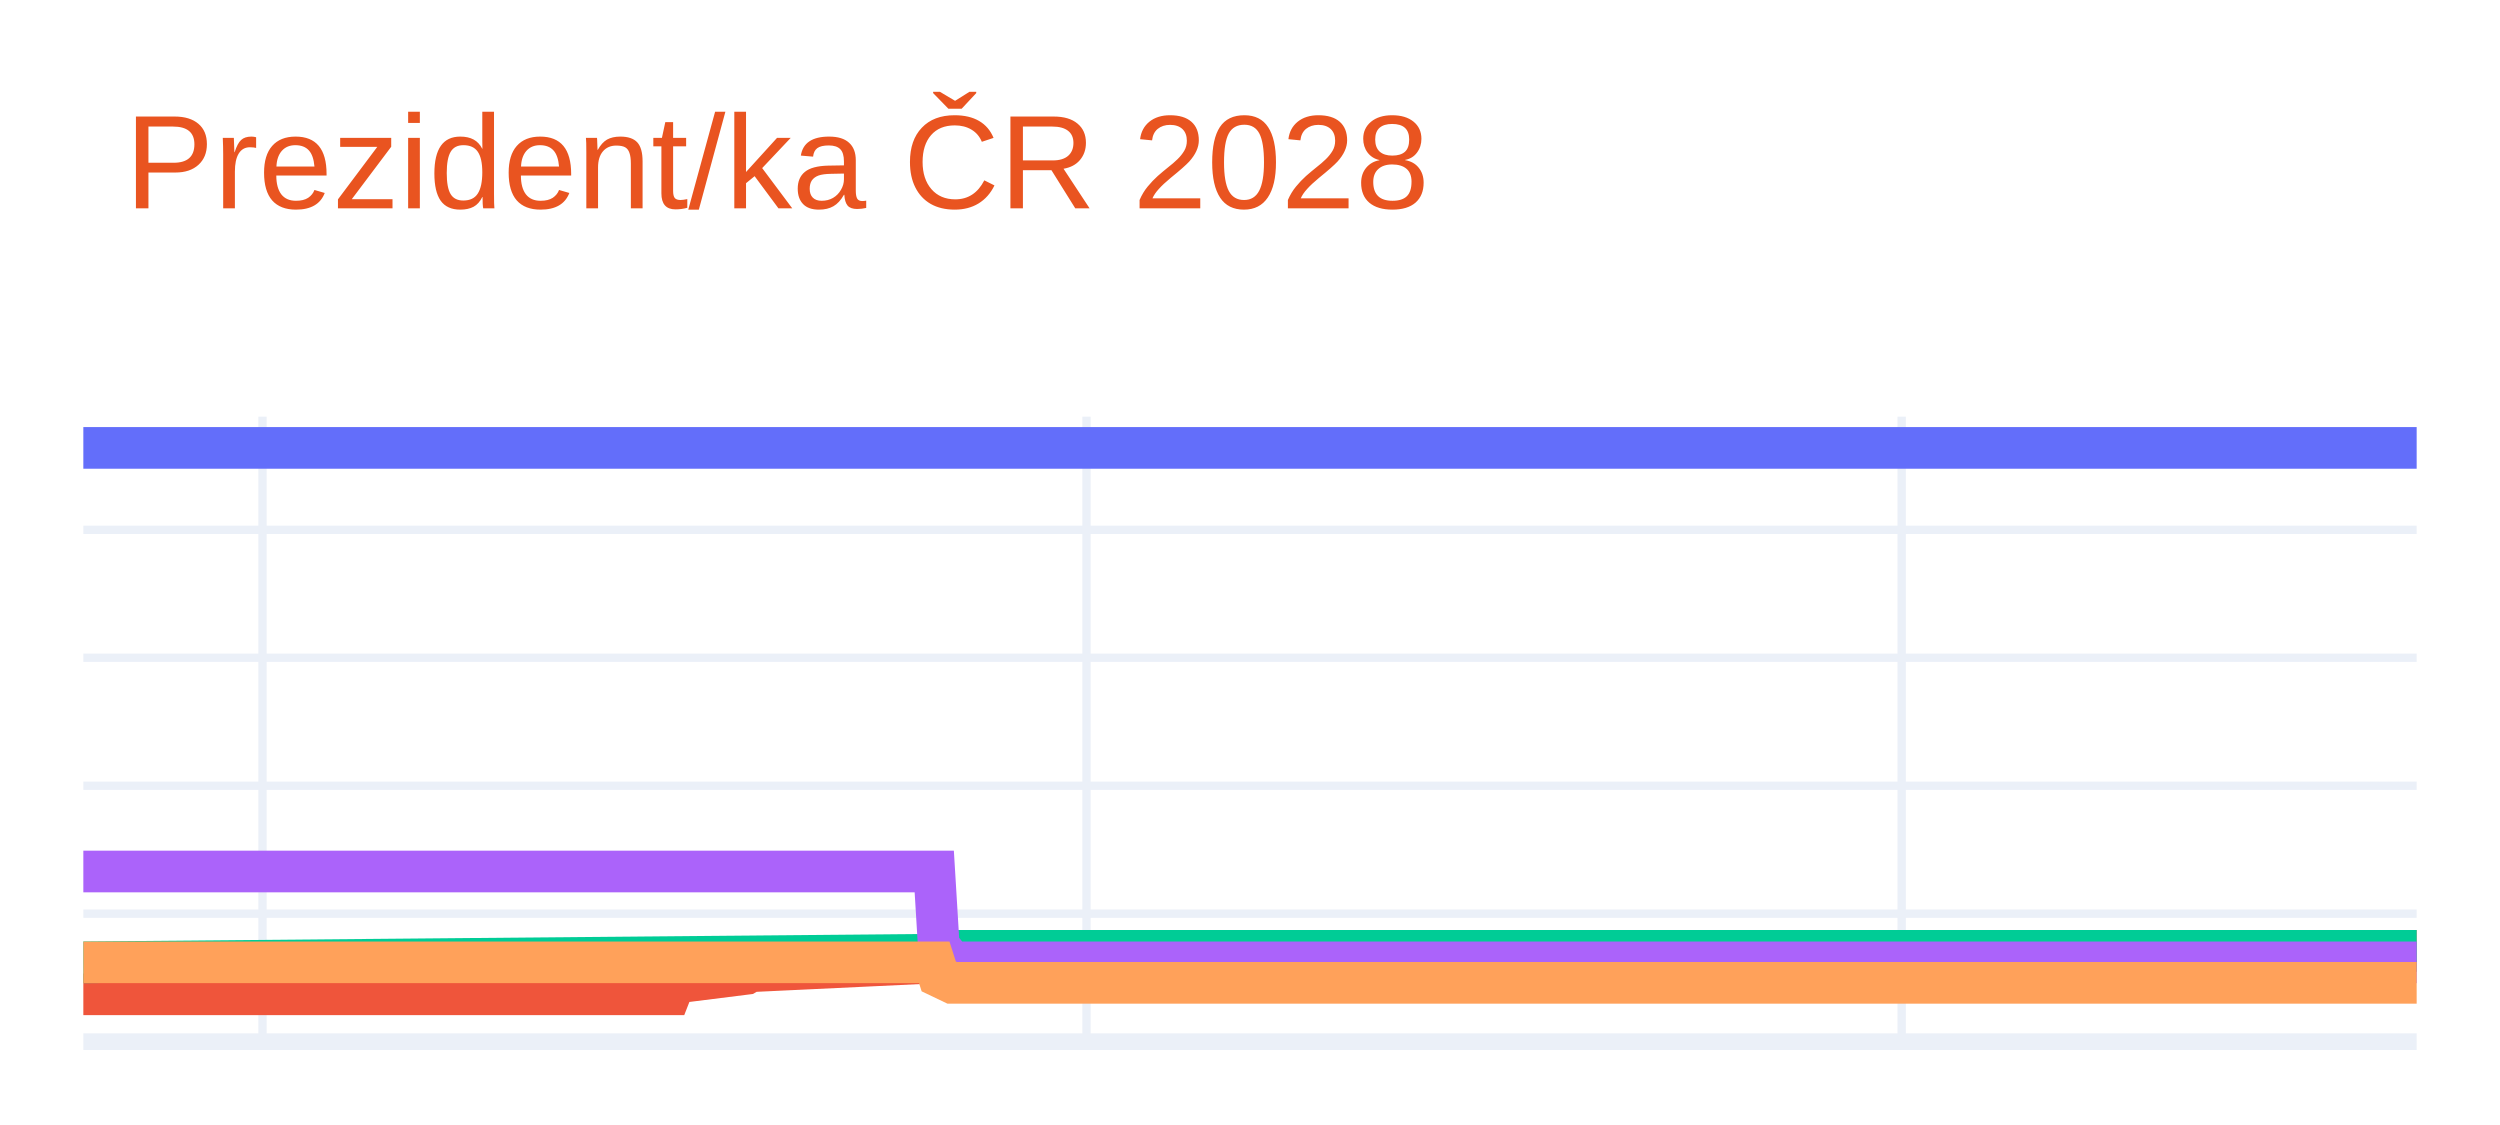
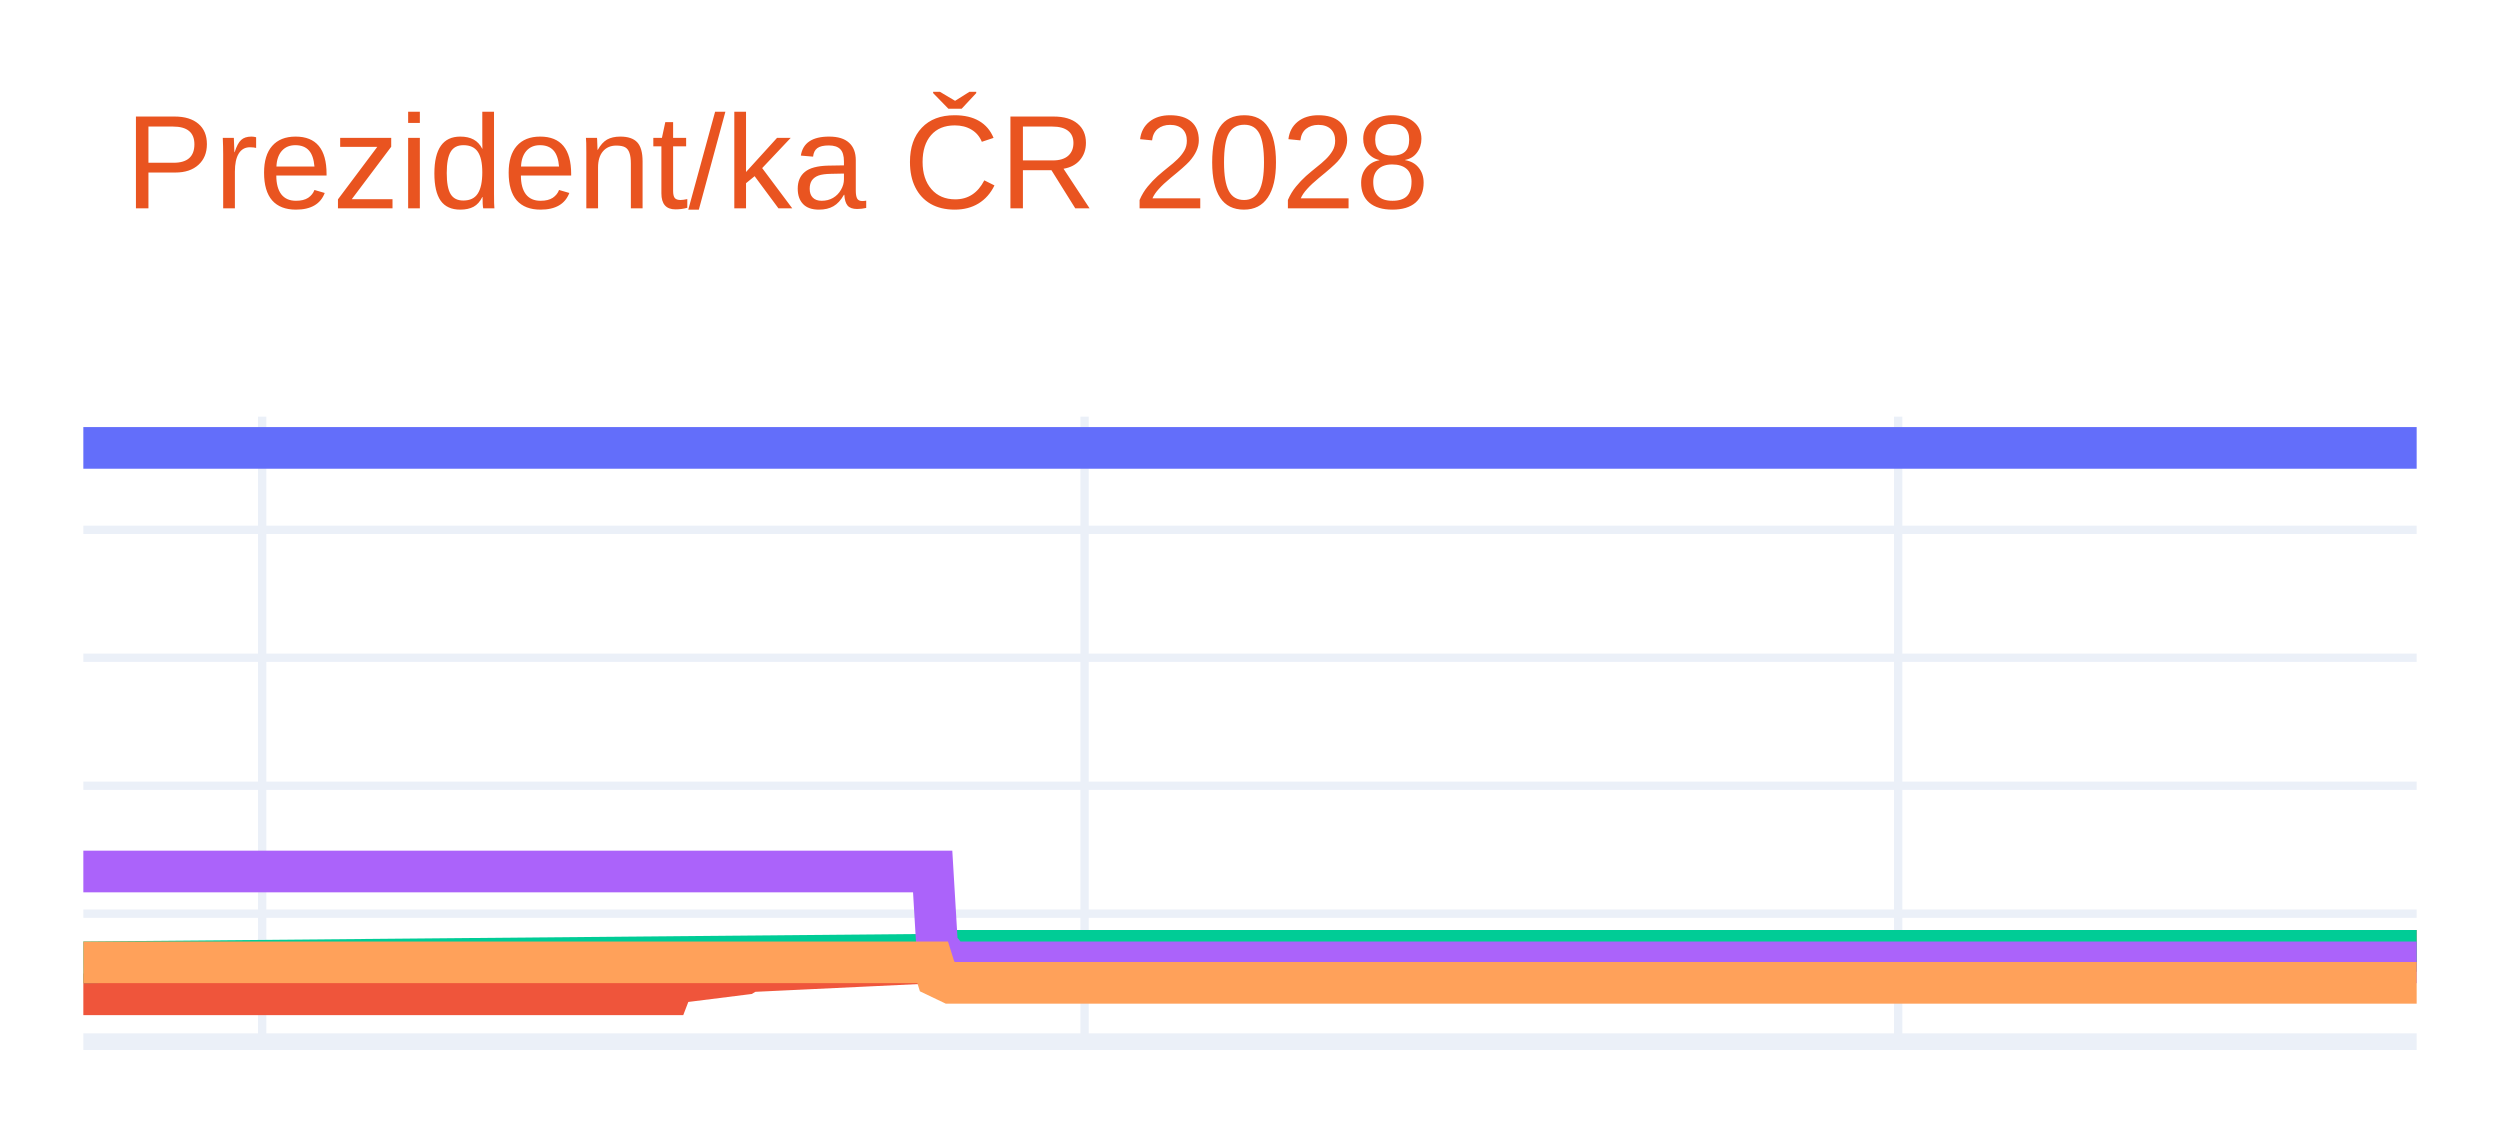
<svg xmlns="http://www.w3.org/2000/svg" class="main-svg" width="300" height="135" style="" viewBox="0 0 300 135">
  <rect x="0" y="0" width="300" height="135" style="fill: rgb(255, 255, 255); fill-opacity: 1;" />
-   <defs id="defs-66d657">
+   <defs id="defs-db3cd7">
    <g class="clips">
-       <clipPath id="clip66d657xyplot" class="plotclip">
+       <clipPath id="clipdb3cd7xyplot" class="plotclip">
        <rect width="280" height="75" />
      </clipPath>
-       <clipPath class="axesclip" id="clip66d657x">
+       <clipPath class="axesclip" id="clipdb3cd7x">
        <rect x="10" y="0" width="280" height="135" />
      </clipPath>
-       <clipPath class="axesclip" id="clip66d657y">
+       <clipPath class="axesclip" id="clipdb3cd7y">
        <rect x="0" y="50" width="300" height="75" />
      </clipPath>
-       <clipPath class="axesclip" id="clip66d657xy">
+       <clipPath class="axesclip" id="clipdb3cd7xy">
        <rect x="10" y="50" width="280" height="75" />
      </clipPath>
    </g>
    <g class="gradients" />
    <g class="patterns" />
  </defs>
  <g class="bglayer" />
  <g class="layer-below">
    <g class="imagelayer" />
    <g class="shapelayer" />
  </g>
  <g class="cartesianlayer">
    <g class="subplot xy">
      <g class="layer-subplot">
        <g class="shapelayer" />
        <g class="imagelayer" />
      </g>
      <g class="minor-gridlayer">
        <g class="x" />
        <g class="y" />
      </g>
      <g class="gridlayer">
        <g class="x">
-           <path class="xgrid crisp" transform="translate(31.5,0)" d="M0,50v75" style="stroke: rgb(235, 240, 248); stroke-opacity: 1; stroke-width: 1px;" />
-           <path class="xgrid crisp" transform="translate(130.38,0)" d="M0,50v75" style="stroke: rgb(235, 240, 248); stroke-opacity: 1; stroke-width: 1px;" />
-           <path class="xgrid crisp" transform="translate(228.2,0)" d="M0,50v75" style="stroke: rgb(235, 240, 248); stroke-opacity: 1; stroke-width: 1px;" />
+           <path class="xgrid crisp" transform="translate(31.46,0)" d="M0,50v75" style="stroke: rgb(235, 240, 248); stroke-opacity: 1; stroke-width: 1px;" />
+           <path class="xgrid crisp" transform="translate(130.15,0)" d="M0,50v75" style="stroke: rgb(235, 240, 248); stroke-opacity: 1; stroke-width: 1px;" />
+           <path class="xgrid crisp" transform="translate(227.78,0)" d="M0,50v75" style="stroke: rgb(235, 240, 248); stroke-opacity: 1; stroke-width: 1px;" />
        </g>
        <g class="y">
          <path class="ygrid crisp" transform="translate(0,109.64)" d="M10,0h280" style="stroke: rgb(235, 240, 248); stroke-opacity: 1; stroke-width: 1px;" />
          <path class="ygrid crisp" transform="translate(0,94.29)" d="M10,0h280" style="stroke: rgb(235, 240, 248); stroke-opacity: 1; stroke-width: 1px;" />
          <path class="ygrid crisp" transform="translate(0,78.93)" d="M10,0h280" style="stroke: rgb(235, 240, 248); stroke-opacity: 1; stroke-width: 1px;" />
          <path class="ygrid crisp" transform="translate(0,63.58)" d="M10,0h280" style="stroke: rgb(235, 240, 248); stroke-opacity: 1; stroke-width: 1px;" />
        </g>
      </g>
      <g class="zerolinelayer">
        <path class="yzl zl crisp" transform="translate(0,125)" d="M10,0h280" style="stroke: rgb(235, 240, 248); stroke-opacity: 1; stroke-width: 2px;" />
      </g>
      <g class="layer-between">
        <g class="shapelayer" />
        <g class="imagelayer" />
      </g>
      <path class="xlines-below" />
      <path class="ylines-below" />
      <g class="overlines-below" />
      <g class="xaxislayer-below" />
      <g class="yaxislayer-below" />
      <g class="overaxes-below" />
      <g class="overplot">
-         <g class="xy" transform="translate(10,50)" clip-path="url(#clip66d657xyplot)">
+         <g class="xy" transform="translate(10,50)" clip-path="url(#clipdb3cd7xyplot)">
          <g class="scatterlayer mlayer">
-             <g class="trace scatter trace56ff8a" style="stroke-miterlimit: 2; opacity: 1;">
+             <g class="trace scatter trace66a7fb" style="stroke-miterlimit: 2; opacity: 1;">
              <g class="fills" />
              <g class="errorbars" />
              <g class="lines">
                <path class="js-line" d="M0,3.75L280,3.75" style="vector-effect: none; fill: none; stroke: rgb(99, 110, 250); stroke-opacity: 1; stroke-width: 5px; opacity: 1;" />
              </g>
              <g class="points" />
              <g class="text" />
            </g>
-             <g class="trace scatter tracea610da" style="stroke-miterlimit: 2; opacity: 1;">
+             <g class="trace scatter tracef5e6e3" style="stroke-miterlimit: 2; opacity: 1;">
              <g class="fills" />
              <g class="errorbars" />
              <g class="lines">
-                 <path class="js-line" d="M0,69.32L70.4,69.32L70.94,67.94L79.54,66.86L80.08,66.55L102.65,65.48L103.19,64.87L280,64.1" style="vector-effect: none; fill: none; stroke: rgb(239, 85, 59); stroke-opacity: 1; stroke-width: 5px; opacity: 1;" />
+                 <path class="js-line" d="M0,69.32L70.27,69.32L70.8,67.94L79.39,66.86L79.92,66.55L102.45,65.48L102.99,64.87L280,64.1" style="vector-effect: none; fill: none; stroke: rgb(239, 85, 59); stroke-opacity: 1; stroke-width: 5px; opacity: 1;" />
              </g>
              <g class="points" />
              <g class="text" />
            </g>
-             <g class="trace scatter trace196383" style="stroke-miterlimit: 2; opacity: 1;">
+             <g class="trace scatter traced12301" style="stroke-miterlimit: 2; opacity: 1;">
              <g class="fills" />
              <g class="errorbars" />
              <g class="lines">
-                 <path class="js-line" d="M0,65.48L102.65,64.56L103.19,64.1L280,64.1" style="vector-effect: none; fill: none; stroke: rgb(0, 204, 150); stroke-opacity: 1; stroke-width: 5px; opacity: 1;" />
+                 <path class="js-line" d="M0,65.48L102.45,64.56L102.99,64.1L280,64.1" style="vector-effect: none; fill: none; stroke: rgb(0, 204, 150); stroke-opacity: 1; stroke-width: 5px; opacity: 1;" />
              </g>
              <g class="points" />
              <g class="text" />
            </g>
-             <g class="trace scatter trace7944f7" style="stroke-miterlimit: 2; opacity: 1;">
+             <g class="trace scatter tracefc75dc" style="stroke-miterlimit: 2; opacity: 1;">
              <g class="fills" />
              <g class="errorbars" />
              <g class="lines">
-                 <path class="js-line" d="M0,54.58L102.11,54.58L102.65,63.48L104.26,65.48L104.8,65.48L280,65.48" style="vector-effect: none; fill: none; stroke: rgb(171, 99, 250); stroke-opacity: 1; stroke-width: 5px; opacity: 1;" />
+                 <path class="js-line" d="M0,54.58L101.92,54.58L102.45,63.48L104.06,65.48L104.6,65.48L280,65.48" style="vector-effect: none; fill: none; stroke: rgb(171, 99, 250); stroke-opacity: 1; stroke-width: 5px; opacity: 1;" />
              </g>
              <g class="points" />
              <g class="text" />
            </g>
-             <g class="trace scatter tracecd60db" style="stroke-miterlimit: 2; opacity: 1;">
+             <g class="trace scatter trace2bdb5b" style="stroke-miterlimit: 2; opacity: 1;">
              <g class="fills" />
              <g class="errorbars" />
              <g class="lines">
-                 <path class="js-line" d="M0,65.48L102.11,65.48L102.65,67.17L104.26,67.94L104.8,67.94L280,67.94" style="vector-effect: none; fill: none; stroke: rgb(255, 161, 90); stroke-opacity: 1; stroke-width: 5px; opacity: 1;" />
+                 <path class="js-line" d="M0,65.48L101.92,65.48L102.45,67.17L104.06,67.94L104.6,67.94L280,67.94" style="vector-effect: none; fill: none; stroke: rgb(255, 161, 90); stroke-opacity: 1; stroke-width: 5px; opacity: 1;" />
              </g>
              <g class="points" />
              <g class="text" />
            </g>
          </g>
        </g>
      </g>
      <path class="xlines-above crisp" d="M0,0" style="fill: none;" />
      <path class="ylines-above crisp" d="M0,0" style="fill: none;" />
      <g class="overlines-above" />
      <g class="xaxislayer-above" />
      <g class="yaxislayer-above" />
      <g class="overaxes-above" />
    </g>
  </g>
  <g class="polarlayer" />
  <g class="smithlayer" />
  <g class="ternarylayer" />
  <g class="geolayer" />
  <g class="funnelarealayer" />
  <g class="pielayer" />
  <g class="iciclelayer" />
  <g class="treemaplayer" />
  <g class="sunburstlayer" />
  <g class="glimages" />
-   <defs id="topdefs-66d657">
+   <defs id="topdefs-db3cd7">
    <g class="clips" />
  </defs>
  <g class="layer-above">
    <g class="imagelayer" />
    <g class="shapelayer" />
  </g>
  <g class="infolayer">
    <g class="g-gtitle">
      <text class="gtitle" x="15" y="25" text-anchor="start" dy="0em" style="opacity: 1; font-family: Ubuntu, verdana, arial, sans-serif; font-size: 16px; fill: rgb(233, 84, 32); fill-opacity: 1; white-space: pre;">Prezident/ka ČR 2028</text>
    </g>
    <g class="g-xtitle" />
    <g class="g-ytitle" />
  </g>
</svg>
